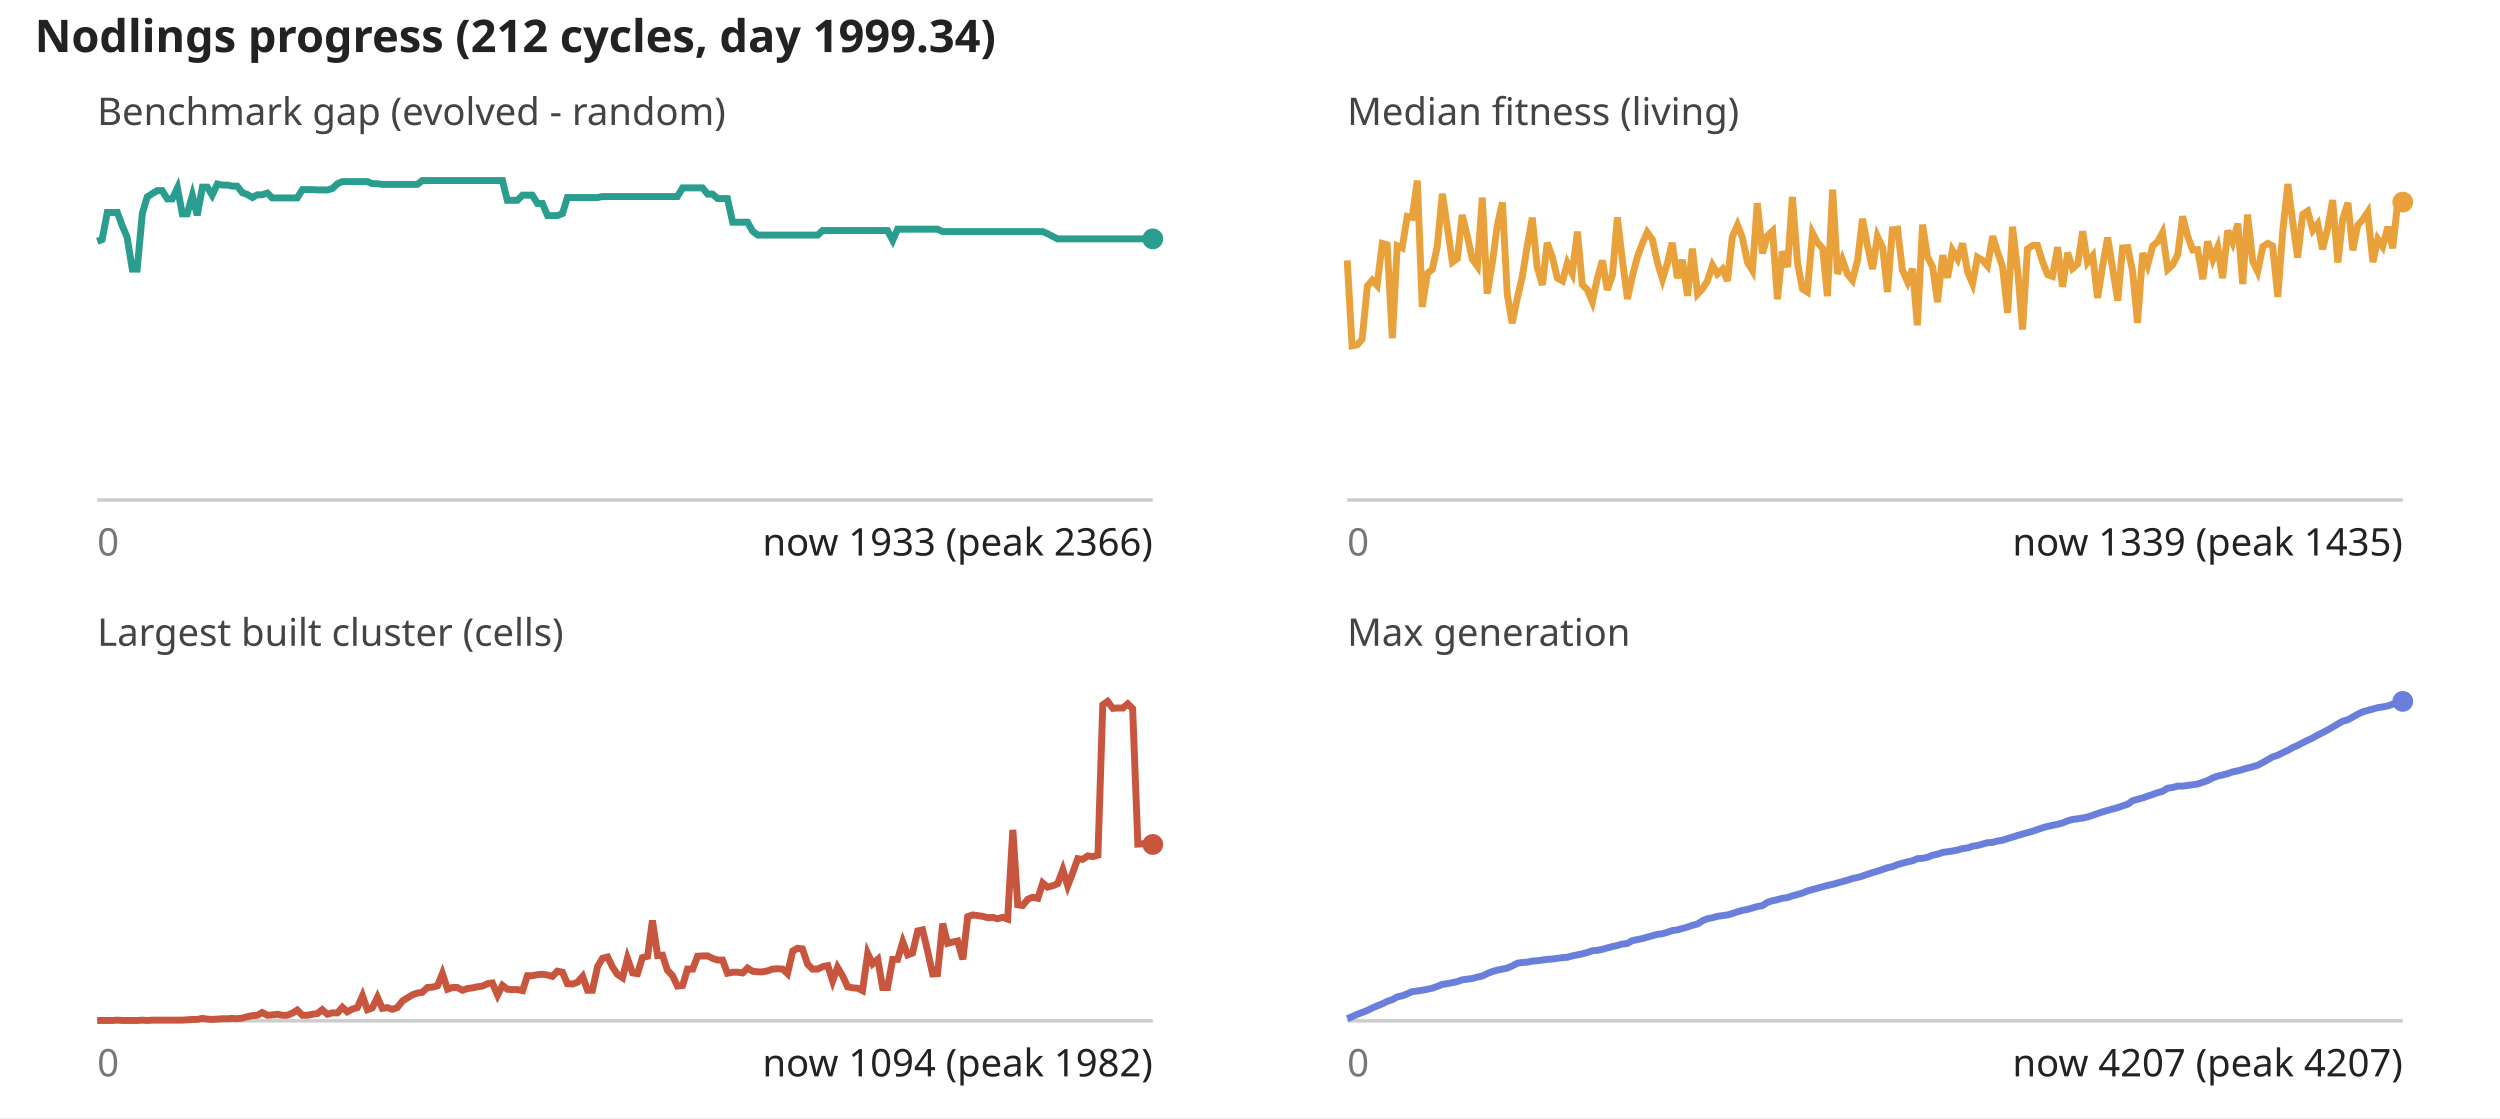
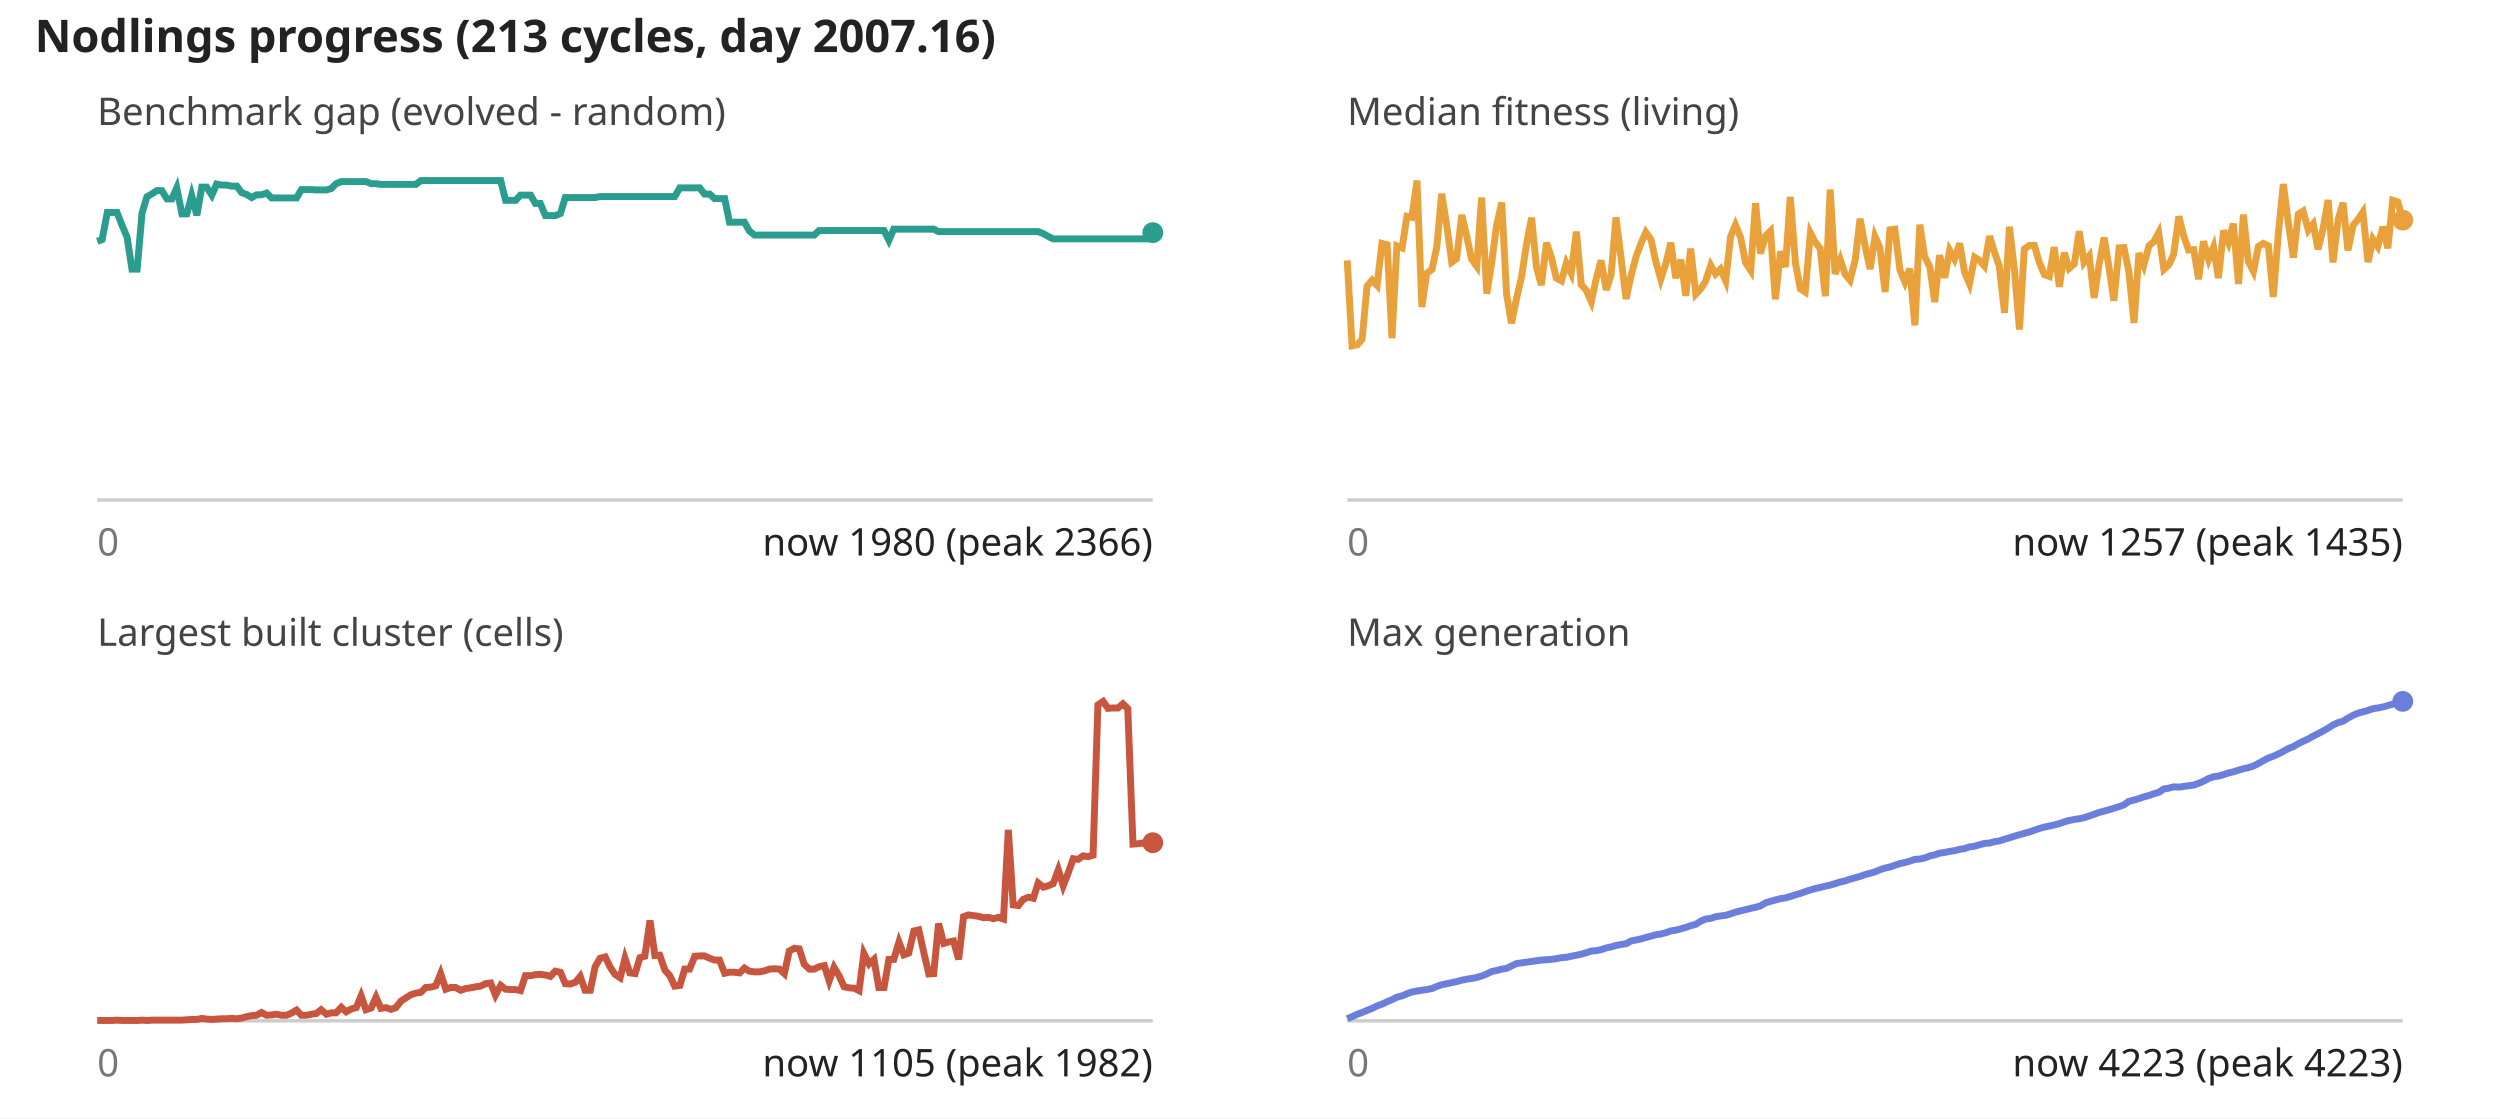
<svg xmlns="http://www.w3.org/2000/svg" viewBox="0 0 720 322" font-family="sans-serif" font-size="11">
  <rect width="100%" height="100%" fill="#fff" />
-   <text x="10" y="15" font-size="13" font-weight="bold" fill="#222">Nodlings progress (212 cycles, day 1999.34)</text>
+   <text x="10" y="15" font-size="13" font-weight="bold" fill="#222">Nodlings progress (213 cycles, day 2007.16)</text>
  <text x="28" y="36" fill="#444">Benchmark gap (evolved - random)</text>
  <line x1="28" y1="144" x2="332" y2="144" stroke="#ccc" />
-   <polyline fill="none" stroke="#2a9d8f" stroke-width="2" points="28.0,69.5 29.4,69.0 30.9,61.2 32.3,61.2 33.8,61.2 35.2,65.0 36.6,68.3 38.1,77.5 39.5,77.5 41.0,61.4 42.4,56.7 43.8,55.8 45.3,54.9 46.7,54.9 48.2,57.3 49.6,57.3 51.1,54.1 52.5,61.6 53.9,61.6 55.4,56.3 56.8,62.0 58.3,53.9 59.7,53.9 61.1,56.2 62.6,53.0 64.0,53.3 65.5,53.3 66.9,53.6 68.3,53.6 69.8,55.5 71.2,56.0 72.7,56.9 74.1,56.1 75.5,56.1 77.0,55.6 78.4,57.0 79.9,57.0 81.3,57.0 82.7,57.0 84.2,57.0 85.6,57.0 87.1,54.6 88.5,54.6 90.0,54.6 91.4,54.7 92.8,54.7 94.3,54.7 95.7,54.3 97.2,52.9 98.6,52.3 100.0,52.3 101.5,52.3 102.9,52.3 104.4,52.3 105.8,52.3 107.2,52.9 108.7,52.9 110.1,53.1 111.6,53.1 113.0,53.1 114.4,53.1 115.9,53.1 117.3,53.1 118.8,53.1 120.2,53.1 121.6,52.0 123.1,52.0 124.5,52.0 126.0,52.0 127.4,52.0 128.9,52.0 130.3,52.0 131.7,52.0 133.2,52.0 134.6,52.0 136.1,52.0 137.5,52.0 138.9,52.0 140.4,52.0 141.8,52.0 143.3,52.0 144.7,52.0 146.1,57.7 147.6,57.7 149.0,57.7 150.5,56.2 151.9,56.2 153.3,56.2 154.8,58.6 156.2,58.6 157.7,62.1 159.1,62.1 160.5,62.1 162.0,61.5 163.4,56.9 164.9,56.9 166.3,56.9 167.8,56.9 169.2,56.9 170.6,56.9 172.1,56.9 173.5,56.6 175.0,56.6 176.4,56.6 177.8,56.6 179.3,56.6 180.7,56.6 182.2,56.6 183.6,56.6 185.0,56.6 186.5,56.6 187.9,56.6 189.4,56.6 190.8,56.6 192.2,56.6 193.7,56.6 195.1,56.6 196.6,54.1 198.0,54.1 199.5,54.1 200.9,54.1 202.3,54.1 203.8,55.9 205.2,55.9 206.7,57.2 208.1,57.2 209.5,57.2 211.0,64.0 212.4,64.0 213.9,64.0 215.3,64.0 216.7,66.5 218.2,67.7 219.6,67.7 221.1,67.7 222.5,67.7 223.9,67.7 225.4,67.7 226.8,67.7 228.3,67.7 229.7,67.7 231.1,67.7 232.6,67.7 234.0,67.7 235.5,67.7 236.9,66.4 238.4,66.4 239.8,66.4 241.2,66.4 242.7,66.4 244.1,66.4 245.6,66.4 247.0,66.4 248.4,66.4 249.9,66.4 251.3,66.4 252.8,66.4 254.2,66.4 255.6,66.4 257.1,69.2 258.5,66.0 260.0,66.0 261.4,66.0 262.8,66.0 264.3,66.0 265.7,66.0 267.2,66.0 268.6,66.0 270.0,66.0 271.5,66.7 272.9,66.7 274.4,66.7 275.8,66.7 277.3,66.7 278.7,66.7 280.1,66.7 281.6,66.7 283.0,66.7 284.5,66.7 285.9,66.7 287.3,66.7 288.8,66.7 290.2,66.7 291.7,66.7 293.1,66.7 294.5,66.7 296.0,66.7 297.4,66.7 298.9,66.7 300.3,66.7 301.7,67.3 303.2,68.1 304.6,68.8 306.1,68.8 307.5,68.8 308.9,68.8 310.4,68.8 311.8,68.8 313.3,68.8 314.7,68.8 316.2,68.8 317.6,68.8 319.0,68.8 320.5,68.8 321.9,68.8 323.4,68.8 324.8,68.8 326.2,68.8 327.7,68.8 329.1,68.8 330.6,68.8 332.0,68.8" />
-   <circle cx="332.0" cy="68.8" r="3" fill="#2a9d8f" />
+   <polyline fill="none" stroke="#2a9d8f" stroke-width="2" points="28.0,69.5 29.4,69.0 30.9,61.2 32.3,61.2 33.7,61.2 35.2,65.0 36.6,68.3 38.0,77.5 39.5,77.5 40.9,61.4 42.3,56.7 43.8,55.8 45.2,54.9 46.6,54.9 48.1,57.3 49.5,57.3 50.9,54.1 52.4,61.6 53.8,61.6 55.2,56.3 56.7,62.0 58.1,53.9 59.5,53.9 61.0,56.2 62.4,53.0 63.8,53.3 65.3,53.3 66.7,53.6 68.2,53.6 69.6,55.5 71.0,56.0 72.5,56.9 73.9,56.1 75.3,56.1 76.8,55.6 78.2,57.0 79.6,57.0 81.1,57.0 82.5,57.0 83.9,57.0 85.4,57.0 86.8,54.6 88.2,54.6 89.7,54.6 91.1,54.7 92.5,54.7 94.0,54.7 95.4,54.3 96.8,52.9 98.3,52.3 99.7,52.3 101.1,52.3 102.6,52.3 104.0,52.3 105.4,52.3 106.9,52.9 108.3,52.9 109.7,53.1 111.2,53.1 112.6,53.1 114.0,53.1 115.5,53.1 116.9,53.1 118.3,53.1 119.8,53.1 121.2,52.0 122.6,52.0 124.1,52.0 125.5,52.0 126.9,52.0 128.4,52.0 129.8,52.0 131.2,52.0 132.7,52.0 134.1,52.0 135.5,52.0 137.0,52.0 138.4,52.0 139.8,52.0 141.3,52.0 142.7,52.0 144.2,52.0 145.6,57.7 147.0,57.7 148.5,57.7 149.9,56.2 151.3,56.2 152.8,56.2 154.2,58.6 155.6,58.6 157.1,62.1 158.5,62.1 159.9,62.1 161.4,61.5 162.8,56.9 164.2,56.9 165.7,56.9 167.1,56.9 168.5,56.9 170.0,56.9 171.4,56.9 172.8,56.6 174.3,56.6 175.7,56.6 177.1,56.6 178.6,56.6 180.0,56.6 181.4,56.6 182.9,56.6 184.3,56.6 185.7,56.6 187.2,56.6 188.6,56.6 190.0,56.6 191.5,56.6 192.9,56.6 194.3,56.6 195.8,54.1 197.2,54.1 198.6,54.1 200.1,54.1 201.5,54.1 202.9,55.9 204.4,55.9 205.8,57.2 207.2,57.2 208.7,57.2 210.1,64.0 211.5,64.0 213.0,64.0 214.4,64.0 215.8,66.5 217.3,67.7 218.7,67.7 220.2,67.7 221.6,67.7 223.0,67.7 224.5,67.7 225.9,67.7 227.3,67.7 228.8,67.7 230.2,67.7 231.6,67.7 233.1,67.7 234.5,67.7 235.9,66.4 237.4,66.4 238.8,66.4 240.2,66.4 241.7,66.4 243.1,66.4 244.5,66.4 246.0,66.4 247.4,66.4 248.8,66.4 250.3,66.4 251.7,66.4 253.1,66.4 254.6,66.4 256.0,69.2 257.4,66.0 258.9,66.0 260.3,66.0 261.7,66.0 263.2,66.0 264.6,66.0 266.0,66.0 267.5,66.0 268.9,66.0 270.3,66.7 271.8,66.7 273.2,66.7 274.6,66.7 276.1,66.7 277.5,66.7 278.9,66.7 280.4,66.7 281.8,66.7 283.2,66.7 284.7,66.7 286.1,66.7 287.5,66.7 289.0,66.7 290.4,66.7 291.8,66.7 293.3,66.7 294.7,66.7 296.2,66.7 297.6,66.7 299.0,66.7 300.5,67.3 301.9,68.1 303.3,68.8 304.8,68.8 306.2,68.8 307.6,68.8 309.1,68.8 310.5,68.8 311.9,68.8 313.4,68.8 314.8,68.8 316.2,68.8 317.7,68.8 319.1,68.8 320.5,68.8 322.0,68.8 323.4,68.8 324.8,68.8 326.3,68.8 327.7,68.8 329.1,68.8 330.6,68.8 332.0,67.0" />
+   <circle cx="332.0" cy="67.0" r="3" fill="#2a9d8f" />
  <text x="28" y="160" fill="#777">0</text>
-   <text x="332" y="160" text-anchor="end" fill="#222">now 1933 (peak 2366)</text>
+   <text x="332" y="160" text-anchor="end" fill="#222">now 1980 (peak 2366)</text>
  <text x="388" y="36" fill="#444">Median fitness (living)</text>
  <line x1="388" y1="144" x2="692" y2="144" stroke="#ccc" />
-   <polyline fill="none" stroke="#e9a23b" stroke-width="2" points="388.0,75.0 389.4,99.6 390.9,99.3 392.3,97.7 393.8,82.4 395.2,80.7 396.6,82.2 398.1,70.1 399.5,70.5 401.0,97.4 402.4,70.8 403.8,71.4 405.3,62.3 406.7,62.6 408.2,52.0 409.6,88.4 411.1,78.7 412.5,77.6 413.9,71.2 415.4,55.8 416.8,65.2 418.3,75.5 419.7,74.5 421.1,61.9 422.6,68.0 424.0,74.6 425.5,76.7 426.9,56.9 428.3,84.6 429.8,75.7 431.2,65.0 432.7,58.3 434.1,84.8 435.5,93.1 437.0,85.8 438.4,79.8 439.9,70.5 441.3,62.7 442.7,76.9 444.2,82.1 445.6,69.9 447.1,74.1 448.5,80.1 450.0,80.9 451.4,75.8 452.8,78.7 454.3,66.7 455.7,82.0 457.2,83.5 458.6,86.9 460.0,80.3 461.5,75.0 462.9,83.5 464.4,79.1 465.8,62.6 467.2,74.6 468.7,86.1 470.1,79.6 471.6,73.9 473.0,70.1 474.4,66.9 475.9,69.0 477.3,75.5 478.8,80.4 480.2,75.8 481.6,69.9 483.1,80.1 484.5,74.8 486.0,85.2 487.4,71.6 488.9,84.7 490.3,83.2 491.7,81.0 493.2,76.4 494.6,78.9 496.1,77.5 497.5,80.9 498.9,68.2 500.4,64.8 501.8,68.4 503.3,75.6 504.7,77.9 506.1,58.5 507.6,73.0 509.0,67.9 510.5,66.5 511.9,86.2 513.3,72.4 514.8,76.9 516.2,56.7 517.7,75.8 519.1,83.2 520.5,84.1 522.0,67.1 523.4,69.8 524.9,71.5 526.3,85.3 527.8,54.6 529.2,78.9 530.6,74.8 532.1,79.0 533.5,80.7 535.0,74.9 536.4,63.0 537.8,70.6 539.3,77.5 540.7,68.1 542.2,71.3 543.6,84.1 545.0,66.2 546.5,66.0 547.9,77.8 549.4,81.2 550.8,77.4 552.2,93.7 553.7,64.7 555.1,73.9 556.6,76.9 558.0,87.0 559.5,73.5 560.9,80.0 562.3,72.1 563.8,74.6 565.2,70.1 566.7,78.4 568.1,81.7 569.5,74.1 571.0,75.0 572.4,76.6 573.9,68.0 575.3,72.6 576.7,76.7 578.2,90.1 579.6,65.3 581.1,78.1 582.5,94.9 583.9,71.7 585.4,70.7 586.8,70.7 588.3,75.5 589.7,79.1 591.1,79.6 592.6,71.2 594.0,82.6 595.5,72.8 596.9,77.3 598.4,76.0 599.8,66.6 601.2,75.6 602.7,73.7 604.1,85.8 605.6,76.4 607.0,68.4 608.4,77.1 609.9,86.6 611.3,71.4 612.8,71.3 614.2,78.2 615.6,93.0 617.1,72.9 618.5,76.4 620.0,70.8 621.4,69.6 622.8,67.0 624.3,77.6 625.7,76.3 627.2,73.3 628.6,62.3 630.0,67.9 631.5,72.0 632.9,71.9 634.4,80.4 635.8,69.5 637.3,74.7 638.7,71.2 640.1,80.1 641.6,66.4 643.0,69.8 644.5,64.4 645.9,81.8 647.3,61.8 648.8,75.3 650.2,78.2 651.7,71.0 653.1,70.1 654.5,70.8 656.0,85.5 657.4,66.9 658.9,53.0 660.3,63.9 661.7,74.2 663.2,61.7 664.6,60.8 666.1,66.3 667.5,64.5 668.9,71.8 670.4,65.6 671.8,57.6 673.3,75.6 674.7,63.1 676.2,58.4 677.6,72.1 679.0,64.9 680.5,63.2 681.9,61.1 683.4,75.5 684.8,68.9 686.2,71.0 687.7,65.3 689.1,71.5 690.6,57.7 692.0,58.2" />
-   <circle cx="692.0" cy="58.2" r="3" fill="#e9a23b" />
+   <polyline fill="none" stroke="#e9a23b" stroke-width="2" points="388.0,75.0 389.4,99.6 390.9,99.3 392.3,97.7 393.7,82.4 395.2,80.7 396.6,82.2 398.0,70.1 399.5,70.5 400.9,97.4 402.3,70.8 403.8,71.4 405.2,62.3 406.6,62.6 408.1,52.0 409.5,88.4 410.9,78.7 412.4,77.6 413.8,71.2 415.2,55.8 416.7,65.2 418.1,75.5 419.5,74.5 421.0,61.9 422.4,68.0 423.8,74.6 425.3,76.7 426.7,56.9 428.2,84.6 429.6,75.7 431.0,65.0 432.5,58.3 433.9,84.8 435.3,93.1 436.8,85.8 438.2,79.8 439.6,70.5 441.1,62.7 442.5,76.9 443.9,82.1 445.4,69.9 446.8,74.1 448.2,80.1 449.7,80.9 451.1,75.8 452.5,78.7 454.0,66.7 455.4,82.0 456.8,83.5 458.3,86.9 459.7,80.3 461.1,75.0 462.6,83.5 464.0,79.1 465.4,62.6 466.9,74.6 468.3,86.1 469.7,79.6 471.2,73.9 472.6,70.1 474.0,66.9 475.5,69.0 476.9,75.5 478.3,80.4 479.8,75.8 481.2,69.9 482.6,80.1 484.1,74.8 485.5,85.2 486.9,71.6 488.4,84.7 489.8,83.2 491.2,81.0 492.7,76.4 494.1,78.9 495.5,77.5 497.0,80.9 498.4,68.2 499.8,64.8 501.3,68.4 502.7,75.6 504.2,77.9 505.6,58.5 507.0,73.0 508.5,67.9 509.9,66.5 511.3,86.2 512.8,72.4 514.2,76.9 515.6,56.7 517.1,75.8 518.5,83.2 519.9,84.1 521.4,67.1 522.8,69.8 524.2,71.5 525.7,85.3 527.1,54.6 528.5,78.9 530.0,74.8 531.4,79.0 532.8,80.7 534.3,74.9 535.7,63.0 537.1,70.6 538.6,77.5 540.0,68.1 541.4,71.3 542.9,84.1 544.3,66.2 545.7,66.0 547.2,77.8 548.6,81.2 550.0,77.4 551.5,93.7 552.9,64.7 554.3,73.9 555.8,76.9 557.2,87.0 558.6,73.5 560.1,80.0 561.5,72.1 562.9,74.6 564.4,70.1 565.8,78.4 567.2,81.7 568.7,74.1 570.1,75.0 571.5,76.6 573.0,68.0 574.4,72.6 575.8,76.7 577.3,90.1 578.7,65.3 580.2,78.1 581.6,94.9 583.0,71.7 584.5,70.7 585.9,70.7 587.3,75.5 588.8,79.1 590.2,79.6 591.6,71.2 593.1,82.6 594.5,72.8 595.9,77.3 597.4,76.0 598.8,66.6 600.2,75.6 601.7,73.7 603.1,85.8 604.5,76.4 606.0,68.4 607.4,77.1 608.8,86.6 610.3,71.4 611.7,71.3 613.1,78.2 614.6,93.0 616.0,72.9 617.4,76.4 618.9,70.8 620.3,69.6 621.7,67.0 623.2,77.6 624.6,76.3 626.0,73.3 627.5,62.3 628.9,67.9 630.3,72.0 631.8,71.9 633.2,80.4 634.6,69.5 636.1,74.7 637.5,71.2 638.9,80.1 640.4,66.4 641.8,69.8 643.2,64.4 644.7,81.8 646.1,61.8 647.5,75.3 649.0,78.2 650.4,71.0 651.8,70.1 653.3,70.8 654.7,85.5 656.2,66.9 657.6,53.0 659.0,63.9 660.5,74.2 661.9,61.7 663.3,60.8 664.8,66.3 666.2,64.5 667.6,71.8 669.1,65.6 670.5,57.6 671.9,75.6 673.4,63.1 674.8,58.4 676.2,72.1 677.7,64.9 679.1,63.2 680.5,61.1 682.0,75.5 683.4,68.9 684.8,71.0 686.3,65.3 687.7,71.5 689.1,57.7 690.6,58.2 692.0,63.4" />
+   <circle cx="692.0" cy="63.4" r="3" fill="#e9a23b" />
  <text x="388" y="160" fill="#777">0</text>
-   <text x="692" y="160" text-anchor="end" fill="#222">now 1339 (peak 1435)</text>
+   <text x="692" y="160" text-anchor="end" fill="#222">now 1257 (peak 1435)</text>
  <text x="28" y="186" fill="#444">Largest built cluster (cells)</text>
  <line x1="28" y1="294" x2="332" y2="294" stroke="#ccc" />
-   <polyline fill="none" stroke="#c8553d" stroke-width="2" points="28.0,293.9 29.4,293.9 30.9,293.9 32.3,293.9 33.8,293.8 35.2,293.9 36.6,293.9 38.1,293.9 39.5,293.9 41.0,293.8 42.4,293.9 43.8,293.8 45.3,293.8 46.7,293.8 48.2,293.8 49.6,293.8 51.1,293.8 52.5,293.8 53.9,293.7 55.4,293.6 56.8,293.6 58.3,293.3 59.7,293.5 61.1,293.6 62.6,293.5 64.0,293.4 65.5,293.4 66.9,293.3 68.3,293.4 69.8,293.2 71.2,292.8 72.7,292.5 74.1,292.4 75.5,291.6 77.0,292.4 78.4,292.3 79.9,292.1 81.3,292.4 82.7,292.4 84.2,291.8 85.6,290.9 87.1,292.4 88.5,292.4 90.0,292.1 91.4,291.9 92.8,290.8 94.3,292.1 95.7,291.7 97.2,291.7 98.6,290.1 100.0,291.4 101.5,290.6 102.9,290.2 104.4,286.8 105.8,290.8 107.2,290.3 108.7,287.2 110.1,290.4 111.6,290.2 113.0,290.7 114.4,290.2 115.9,288.3 117.3,287.4 118.8,286.5 120.2,286.0 121.6,285.8 123.1,284.4 124.5,284.3 126.0,283.9 127.4,280.4 128.9,284.9 130.3,284.4 131.7,284.4 133.2,285.2 134.6,284.7 136.1,284.5 137.5,284.2 138.9,284.0 140.4,283.3 141.8,283.1 143.3,286.6 144.7,283.8 146.1,284.9 147.6,285.0 149.0,285.0 150.5,285.3 151.9,281.0 153.3,281.0 154.8,280.7 156.2,280.6 157.7,280.8 159.1,281.2 160.5,279.7 162.0,280.0 163.4,283.3 164.9,283.4 166.3,282.9 167.8,281.2 169.2,285.2 170.6,285.2 172.1,278.4 173.5,276.0 175.0,275.6 176.4,278.5 177.8,280.6 179.3,281.6 180.7,276.0 182.2,280.2 183.6,280.4 185.0,275.8 186.5,275.4 187.9,265.1 189.4,275.2 190.8,275.1 192.2,279.4 193.7,281.0 195.1,284.0 196.6,283.8 198.0,279.1 199.5,279.1 200.9,275.4 202.3,275.3 203.8,275.3 205.2,276.0 206.7,276.5 208.1,276.5 209.5,280.3 211.0,280.0 212.4,280.0 213.9,280.2 215.3,278.8 216.7,279.7 218.2,279.9 219.6,279.9 221.1,279.6 222.5,279.1 223.9,279.0 225.4,279.1 226.8,280.4 228.3,273.9 229.7,273.1 231.1,273.3 232.6,277.7 234.0,279.1 235.5,279.1 236.9,278.4 238.4,278.1 239.8,282.5 241.2,278.6 242.7,281.1 244.1,284.2 245.6,284.5 247.0,284.6 248.4,285.3 249.9,274.6 251.3,277.6 252.8,276.3 254.2,284.4 255.6,284.4 257.1,276.3 258.5,276.3 260.0,271.3 261.4,275.0 262.8,274.5 264.3,268.1 265.7,267.8 267.2,274.1 268.6,280.5 270.0,280.4 271.5,266.0 272.9,271.7 274.4,271.3 275.8,271.0 277.3,276.3 278.7,264.0 280.1,263.5 281.6,263.7 283.0,263.9 284.5,264.3 285.9,264.2 287.3,264.6 288.8,264.2 290.2,264.7 291.7,239.0 293.1,260.6 294.5,260.8 296.0,259.0 297.4,258.4 298.9,258.7 300.3,254.3 301.7,255.5 303.2,255.1 304.6,254.5 306.1,250.5 307.5,255.1 308.9,251.5 310.4,247.3 311.8,247.5 313.3,246.5 314.7,246.7 316.2,246.3 317.6,203.0 319.0,202.0 320.5,204.0 321.9,203.9 323.4,203.9 324.8,202.7 326.2,204.1 327.7,243.1 329.1,243.0 330.6,242.8 332.0,243.2" />
-   <circle cx="332.0" cy="243.2" r="3" fill="#c8553d" />
+   <polyline fill="none" stroke="#c8553d" stroke-width="2" points="28.0,293.9 29.4,293.9 30.9,293.9 32.3,293.9 33.7,293.8 35.2,293.9 36.6,293.9 38.0,293.9 39.5,293.9 40.9,293.8 42.3,293.9 43.8,293.8 45.2,293.8 46.6,293.8 48.1,293.8 49.5,293.8 50.9,293.8 52.4,293.8 53.8,293.7 55.2,293.6 56.7,293.6 58.1,293.3 59.5,293.5 61.0,293.6 62.4,293.5 63.8,293.4 65.3,293.4 66.7,293.3 68.2,293.4 69.6,293.2 71.0,292.8 72.5,292.5 73.9,292.4 75.3,291.6 76.8,292.4 78.2,292.3 79.6,292.1 81.1,292.4 82.5,292.4 83.9,291.8 85.4,290.9 86.8,292.4 88.2,292.4 89.7,292.1 91.1,291.9 92.5,290.8 94.0,292.1 95.4,291.7 96.8,291.7 98.3,290.1 99.7,291.4 101.1,290.6 102.6,290.2 104.0,286.8 105.4,290.8 106.9,290.3 108.3,287.2 109.7,290.4 111.2,290.2 112.6,290.7 114.0,290.2 115.5,288.3 116.9,287.4 118.3,286.5 119.8,286.0 121.2,285.8 122.6,284.4 124.1,284.3 125.5,283.9 126.9,280.4 128.4,284.9 129.8,284.4 131.2,284.4 132.7,285.2 134.1,284.7 135.5,284.5 137.0,284.2 138.4,284.0 139.8,283.3 141.3,283.1 142.7,286.6 144.2,283.8 145.6,284.9 147.0,285.0 148.5,285.0 149.9,285.3 151.3,281.0 152.8,281.0 154.2,280.7 155.6,280.6 157.1,280.8 158.5,281.2 159.9,279.7 161.4,280.0 162.8,283.3 164.2,283.4 165.7,282.9 167.1,281.2 168.5,285.2 170.0,285.2 171.4,278.4 172.8,276.0 174.3,275.6 175.7,278.5 177.1,280.6 178.6,281.6 180.0,276.0 181.4,280.2 182.9,280.4 184.3,275.8 185.7,275.4 187.2,265.1 188.6,275.2 190.0,275.1 191.5,279.4 192.9,281.0 194.3,284.0 195.8,283.8 197.2,279.1 198.6,279.1 200.1,275.4 201.5,275.3 202.9,275.3 204.4,276.0 205.8,276.5 207.2,276.5 208.7,280.3 210.1,280.0 211.5,280.0 213.0,280.2 214.4,278.8 215.8,279.7 217.3,279.9 218.7,279.9 220.2,279.6 221.6,279.1 223.0,279.0 224.5,279.1 225.9,280.4 227.3,273.9 228.8,273.1 230.2,273.3 231.6,277.7 233.1,279.1 234.5,279.1 235.9,278.4 237.4,278.1 238.8,282.5 240.2,278.6 241.7,281.1 243.1,284.2 244.5,284.5 246.0,284.6 247.4,285.3 248.8,274.6 250.3,277.6 251.7,276.3 253.1,284.4 254.6,284.4 256.0,276.3 257.4,276.3 258.9,271.3 260.3,275.0 261.7,274.5 263.2,268.1 264.6,267.8 266.0,274.1 267.5,280.5 268.9,280.4 270.3,266.0 271.8,271.7 273.2,271.3 274.6,271.0 276.1,276.3 277.5,264.0 278.9,263.5 280.4,263.7 281.8,263.9 283.2,264.3 284.7,264.2 286.1,264.6 287.5,264.2 289.0,264.7 290.4,239.0 291.8,260.6 293.3,260.8 294.7,259.0 296.2,258.4 297.6,258.7 299.0,254.3 300.5,255.5 301.9,255.1 303.3,254.5 304.8,250.5 306.2,255.1 307.6,251.5 309.1,247.3 310.5,247.5 311.9,246.5 313.4,246.7 314.8,246.3 316.2,203.0 317.7,202.0 319.1,204.0 320.5,203.9 322.0,203.9 323.4,202.7 324.8,204.1 326.3,243.1 327.7,243.0 329.1,242.8 330.6,243.2 332.0,242.7" />
+   <circle cx="332.0" cy="242.7" r="3" fill="#c8553d" />
  <text x="28" y="310" fill="#777">0</text>
-   <text x="332" y="310" text-anchor="end" fill="#222">now 1094 (peak 1982)</text>
+   <text x="332" y="310" text-anchor="end" fill="#222">now 1105 (peak 1982)</text>
  <text x="388" y="186" fill="#444">Max generation</text>
  <line x1="388" y1="294" x2="692" y2="294" stroke="#ccc" />
-   <polyline fill="none" stroke="#6a7fdb" stroke-width="2" points="388.0,293.4 389.4,292.8 390.9,292.1 392.3,291.6 393.8,291.0 395.2,290.3 396.6,289.7 398.1,289.1 399.5,288.4 401.0,287.9 402.4,287.1 403.8,286.8 405.3,286.2 406.7,285.6 408.2,285.4 409.6,285.2 411.1,284.9 412.5,284.6 413.9,284.1 415.4,283.5 416.8,283.3 418.3,283.0 419.7,282.7 421.1,282.2 422.6,282.0 424.0,281.8 425.5,281.4 426.9,281.1 428.3,280.4 429.8,279.8 431.2,279.4 432.7,279.1 434.1,278.8 435.5,278.2 437.0,277.4 438.4,277.2 439.9,277.1 441.3,276.8 442.7,276.7 444.2,276.5 445.6,276.3 447.1,276.2 448.5,276.0 450.0,275.8 451.4,275.7 452.8,275.3 454.3,275.0 455.7,274.7 457.2,274.3 458.6,273.8 460.0,273.7 461.5,273.4 462.9,273.0 464.4,272.6 465.8,272.3 467.2,271.9 468.7,271.7 470.1,270.9 471.6,270.6 473.0,270.3 474.4,269.9 475.9,269.5 477.3,269.1 478.8,268.9 480.2,268.5 481.6,268.0 483.1,267.8 484.5,267.4 486.0,267.0 487.4,266.5 488.9,266.1 490.3,265.2 491.7,264.6 493.2,264.3 494.6,263.9 496.1,263.7 497.5,263.5 498.9,263.1 500.4,262.6 501.8,262.2 503.3,261.9 504.7,261.5 506.1,261.1 507.6,260.8 509.0,259.9 510.5,259.4 511.9,259.1 513.3,258.7 514.8,258.5 516.2,258.0 517.7,257.6 519.1,257.2 520.5,256.6 522.0,256.2 523.4,255.8 524.9,255.4 526.3,255.0 527.8,254.7 529.2,254.3 530.6,253.9 532.1,253.5 533.5,253.0 535.0,252.7 536.4,252.3 537.8,251.8 539.3,251.3 540.7,250.9 542.2,250.4 543.6,249.9 545.0,249.6 546.5,249.0 547.9,248.6 549.4,248.2 550.8,247.9 552.2,247.3 553.7,247.2 555.1,246.9 556.6,246.3 558.0,246.0 559.5,245.5 560.9,245.3 562.3,245.1 563.8,244.8 565.2,244.4 566.7,244.2 568.1,243.7 569.5,243.5 571.0,243.1 572.4,242.7 573.9,242.6 575.3,242.2 576.7,242.0 578.2,241.5 579.6,241.1 581.1,240.6 582.5,240.2 583.9,239.8 585.4,239.4 586.8,238.9 588.3,238.4 589.7,238.0 591.1,237.7 592.6,237.4 594.0,237.0 595.5,236.4 596.9,236.0 598.4,235.8 599.8,235.6 601.2,235.3 602.7,234.8 604.1,234.3 605.6,233.8 607.0,233.4 608.4,233.0 609.9,232.6 611.3,232.1 612.8,231.6 614.2,230.6 615.6,230.2 617.1,229.8 618.5,229.3 620.0,228.8 621.4,228.3 622.8,227.9 624.3,227.0 625.7,226.8 627.2,226.4 628.6,226.4 630.0,226.2 631.5,226.0 632.9,225.8 634.4,225.3 635.8,224.8 637.3,224.0 638.7,223.5 640.1,223.2 641.6,222.8 643.0,222.3 644.5,222.0 645.9,221.6 647.3,221.2 648.8,220.8 650.2,220.4 651.7,219.6 653.1,218.8 654.5,218.0 656.0,217.5 657.4,216.8 658.9,216.1 660.3,215.3 661.7,214.7 663.2,213.9 664.6,213.2 666.1,212.5 667.5,211.7 668.9,211.0 670.4,210.2 671.8,209.4 673.3,208.5 674.7,207.7 676.2,207.3 677.6,206.5 679.0,205.7 680.5,205.0 681.9,204.6 683.4,204.2 684.8,203.8 686.2,203.6 687.7,203.3 689.1,202.8 690.6,202.5 692.0,202.0" />
+   <polyline fill="none" stroke="#6a7fdb" stroke-width="2" points="388.0,293.4 389.4,292.8 390.9,292.1 392.3,291.6 393.7,291.0 395.2,290.4 396.6,289.7 398.0,289.2 399.5,288.5 400.9,287.9 402.3,287.2 403.8,286.8 405.2,286.2 406.6,285.7 408.1,285.4 409.5,285.2 410.9,285.0 412.4,284.7 413.8,284.1 415.2,283.6 416.7,283.3 418.1,283.0 419.5,282.7 421.0,282.3 422.4,282.0 423.8,281.8 425.3,281.5 426.7,281.1 428.2,280.5 429.6,279.8 431.0,279.5 432.5,279.1 433.9,278.9 435.3,278.2 436.8,277.5 438.2,277.3 439.6,277.1 441.1,276.9 442.5,276.7 443.9,276.5 445.4,276.4 446.8,276.3 448.2,276.1 449.7,275.8 451.1,275.7 452.5,275.4 454.0,275.1 455.4,274.8 456.8,274.4 458.3,273.9 459.7,273.8 461.1,273.5 462.6,273.0 464.0,272.7 465.4,272.3 466.9,272.0 468.3,271.8 469.7,271.0 471.2,270.7 472.6,270.4 474.0,270.0 475.5,269.6 476.9,269.2 478.3,269.0 479.8,268.6 481.2,268.1 482.6,267.9 484.1,267.5 485.5,267.1 486.9,266.6 488.4,266.2 489.8,265.3 491.2,264.7 492.7,264.5 494.1,264.0 495.5,263.8 497.0,263.6 498.4,263.2 499.8,262.7 501.3,262.3 502.7,262.0 504.2,261.6 505.6,261.3 507.0,260.9 508.5,260.0 509.9,259.6 511.3,259.2 512.8,258.8 514.2,258.6 515.6,258.2 517.1,257.7 518.5,257.3 519.9,256.8 521.4,256.3 522.8,255.9 524.2,255.6 525.7,255.2 527.1,254.9 528.5,254.5 530.0,254.0 531.4,253.7 532.8,253.2 534.3,252.8 535.7,252.4 537.1,251.9 538.6,251.5 540.0,251.1 541.4,250.5 542.9,250.0 544.3,249.7 545.7,249.2 547.2,248.7 548.6,248.4 550.0,248.0 551.5,247.5 552.9,247.4 554.3,247.1 555.8,246.5 557.2,246.2 558.6,245.7 560.1,245.5 561.5,245.2 562.9,245.0 564.4,244.6 565.8,244.4 567.2,243.9 568.7,243.7 570.1,243.3 571.5,242.9 573.0,242.8 574.4,242.4 575.8,242.2 577.3,241.7 578.7,241.3 580.2,240.8 581.6,240.4 583.0,240.0 584.5,239.6 585.9,239.1 587.3,238.6 588.8,238.2 590.2,237.9 591.6,237.6 593.1,237.2 594.5,236.7 595.9,236.3 597.4,236.0 598.8,235.8 600.2,235.5 601.7,235.0 603.1,234.5 604.5,234.0 606.0,233.6 607.4,233.2 608.8,232.8 610.3,232.3 611.7,231.8 613.1,230.8 614.6,230.4 616.0,230.0 617.4,229.5 618.9,229.1 620.3,228.6 621.7,228.2 623.2,227.2 624.6,227.0 626.0,226.6 627.5,226.7 628.9,226.5 630.3,226.3 631.8,226.1 633.2,225.6 634.6,225.0 636.1,224.2 637.5,223.7 638.9,223.5 640.4,223.1 641.8,222.6 643.2,222.3 644.7,221.8 646.1,221.4 647.5,221.1 649.0,220.6 650.4,219.9 651.8,219.1 653.3,218.3 654.7,217.8 656.2,217.1 657.6,216.4 659.0,215.6 660.5,215.0 661.9,214.2 663.3,213.5 664.8,212.8 666.2,212.0 667.6,211.3 669.1,210.5 670.5,209.7 671.9,208.8 673.4,208.1 674.8,207.7 676.2,206.8 677.7,206.0 679.1,205.4 680.5,205.0 682.0,204.6 683.4,204.1 684.8,203.9 686.3,203.6 687.7,203.2 689.1,202.8 690.6,202.3 692.0,202.0" />
  <circle cx="692.0" cy="202.0" r="3" fill="#6a7fdb" />
  <text x="388" y="310" fill="#777">0</text>
-   <text x="692" y="310" text-anchor="end" fill="#222">now 4207 (peak 4207)</text>
+   <text x="692" y="310" text-anchor="end" fill="#222">now 4223 (peak 4223)</text>
</svg>
